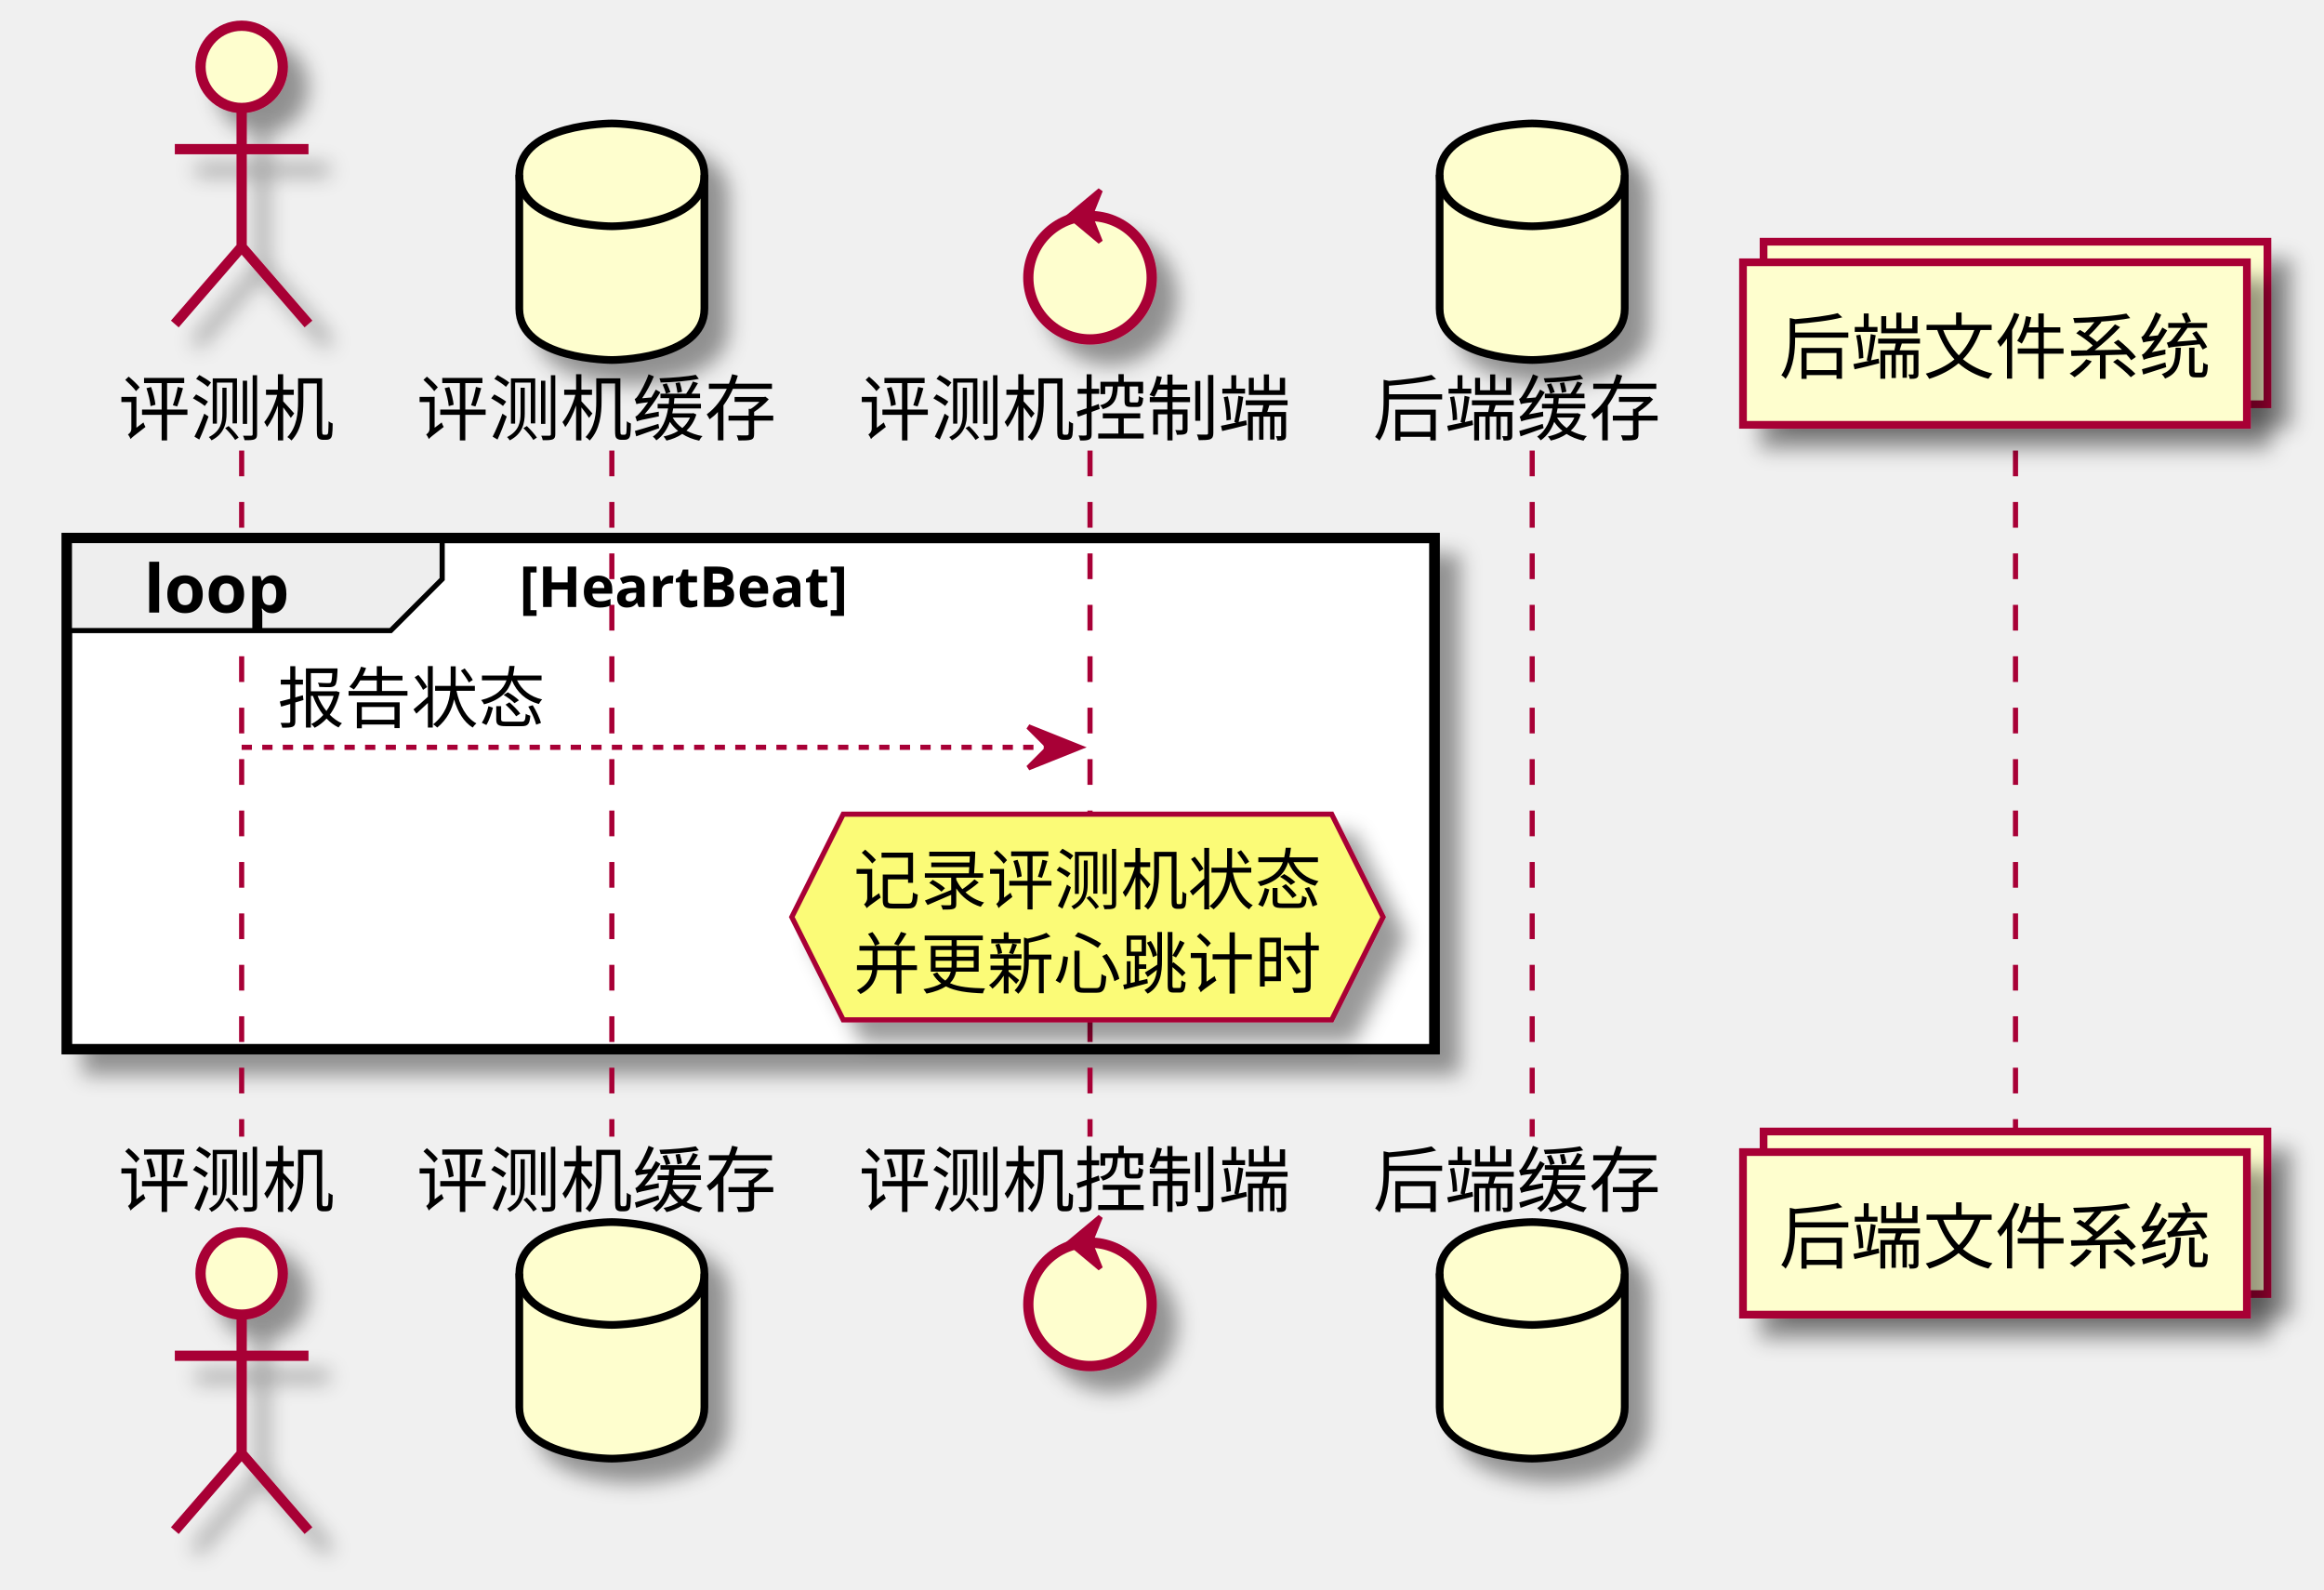
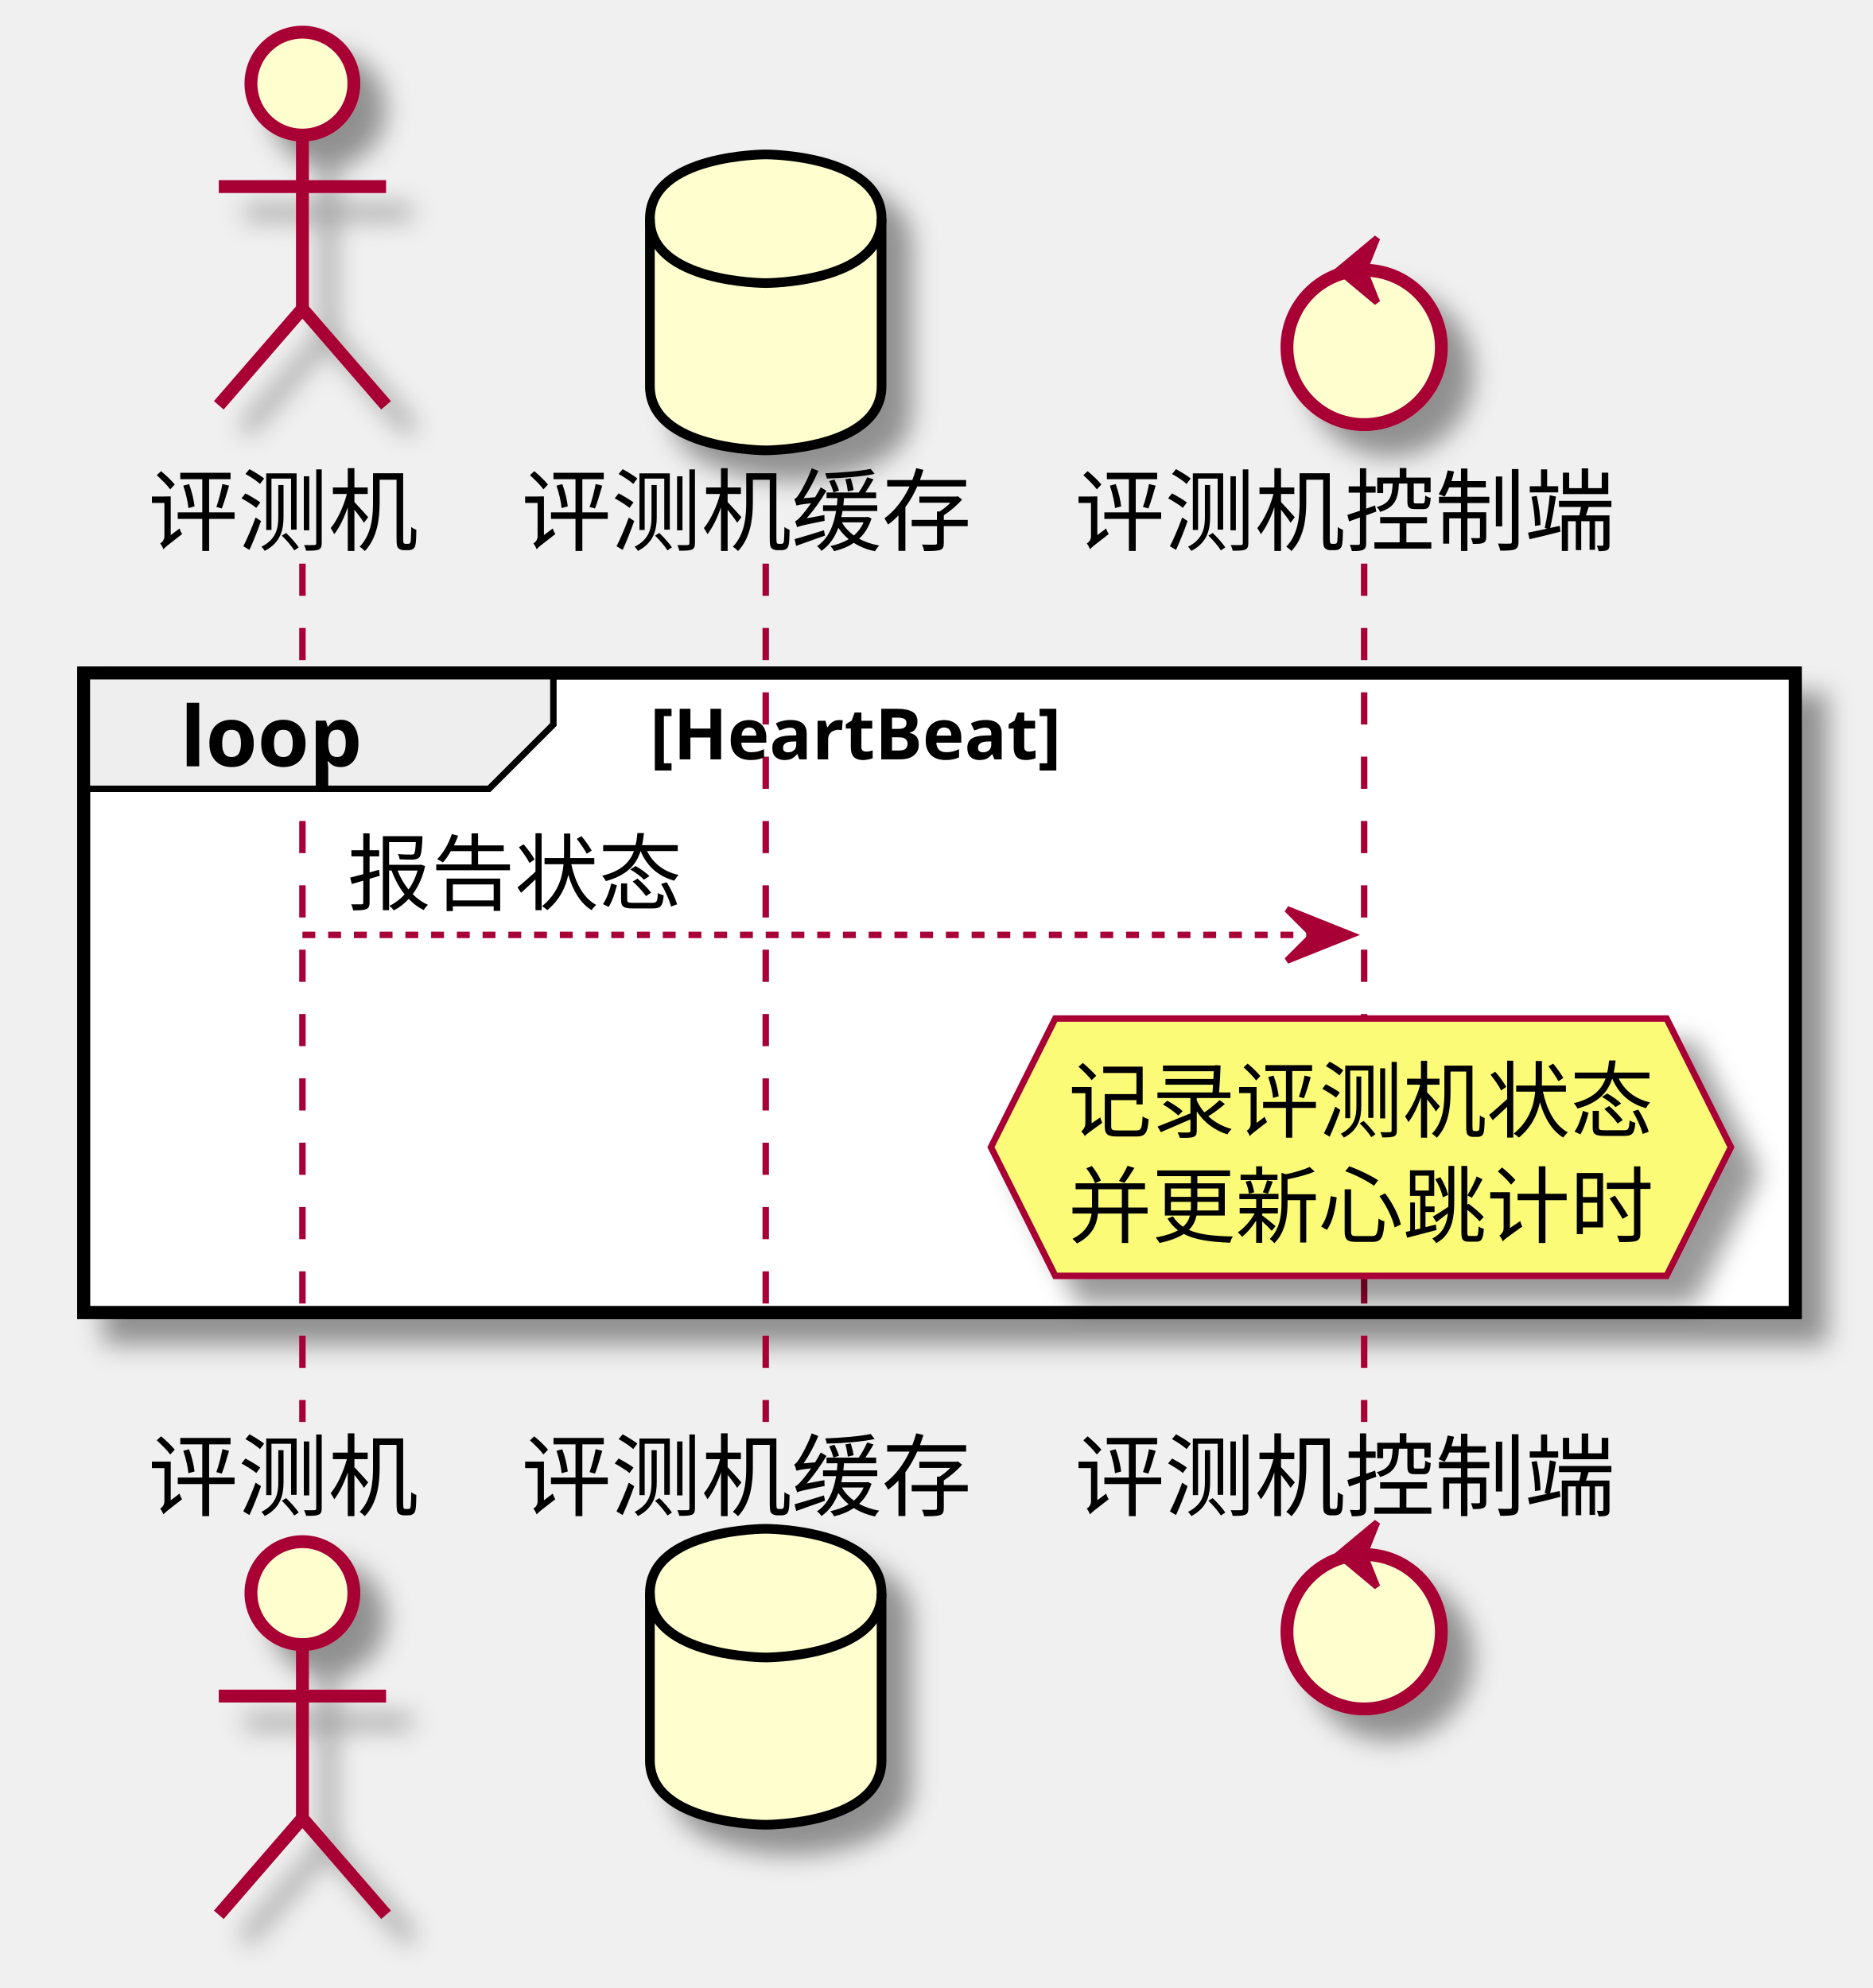
- <svg xmlns="http://www.w3.org/2000/svg" contentScriptType="application/ecmascript" contentStyleType="text/css" height="309px" preserveAspectRatio="none" style="width:452px;height:309px;" version="1.1" viewBox="0 0 452 309" width="452px" zoomAndPan="magnify">
+ <svg xmlns="http://www.w3.org/2000/svg" contentScriptType="application/ecmascript" contentStyleType="text/css" height="309px" preserveAspectRatio="none" style="width:291px;height:309px;" version="1.1" viewBox="0 0 291 309" width="291px" zoomAndPan="magnify">
  <defs>
-     <filter height="300%" id="f14d91fmq92xvm" width="300%" x="-1" y="-1">
+     <filter height="300%" id="fdqjkl2586f6j" width="300%" x="-1" y="-1">
      <feGaussianBlur result="blurOut" stdDeviation="2.0" />
      <feColorMatrix in="blurOut" result="blurOut2" type="matrix" values="0 0 0 0 0 0 0 0 0 0 0 0 0 0 0 0 0 0 .4 0" />
      <feOffset dx="4.0" dy="4.0" in="blurOut2" result="blurOut3" />
      <feBlend in="SourceGraphic" in2="blurOut3" mode="normal" />
    </filter>
  </defs>
  <g>
-     <rect fill="#FFFFFF" filter="url(#f14d91fmq92xvm)" height="99.406" style="stroke: #000000; stroke-width: 2.0;" width="266" x="13" y="104.609" />
+     <rect fill="#FFFFFF" filter="url(#fdqjkl2586f6j)" height="99.406" style="stroke: #000000; stroke-width: 2.0;" width="266" x="13" y="104.609" />
    <line style="stroke: #A80036; stroke-width: 1.0; stroke-dasharray: 5.0,5.0;" x1="47" x2="47" y1="87.609" y2="221.016" />
    <line style="stroke: #A80036; stroke-width: 1.0; stroke-dasharray: 5.0,5.0;" x1="119" x2="119" y1="87.609" y2="221.016" />
    <line style="stroke: #A80036; stroke-width: 1.0; stroke-dasharray: 5.0,5.0;" x1="212" x2="212" y1="87.609" y2="221.016" />
-     <line style="stroke: #A80036; stroke-width: 1.0; stroke-dasharray: 5.0,5.0;" x1="298" x2="298" y1="87.609" y2="221.016" />
-     <line style="stroke: #A80036; stroke-width: 1.0; stroke-dasharray: 5.0,5.0;" x1="392" x2="392" y1="87.609" y2="221.016" />
    <text fill="#000000" font-family="sans-serif" font-size="14" lengthAdjust="spacingAndGlyphs" textLength="42" x="23" y="84.533">评测机</text>
-     <ellipse cx="47" cy="13" fill="#FEFECE" filter="url(#f14d91fmq92xvm)" rx="8" ry="8" style="stroke: #A80036; stroke-width: 2.0;" />
-     <path d="M47,21 L47,48 M34,29 L60,29 M47,48 L34,63 M47,48 L60,63 " fill="none" filter="url(#f14d91fmq92xvm)" style="stroke: #A80036; stroke-width: 2.0;" />
+     <ellipse cx="47" cy="13" fill="#FEFECE" filter="url(#fdqjkl2586f6j)" rx="8" ry="8" style="stroke: #A80036; stroke-width: 2.0;" />
+     <path d="M47,21 L47,48 M34,29 L60,29 M47,48 L34,63 M47,48 L60,63 " fill="none" filter="url(#fdqjkl2586f6j)" style="stroke: #A80036; stroke-width: 2.0;" />
    <text fill="#000000" font-family="sans-serif" font-size="14" lengthAdjust="spacingAndGlyphs" textLength="42" x="23" y="234.549">评测机</text>
-     <ellipse cx="47" cy="247.625" fill="#FEFECE" filter="url(#f14d91fmq92xvm)" rx="8" ry="8" style="stroke: #A80036; stroke-width: 2.0;" />
-     <path d="M47,255.625 L47,282.625 M34,263.625 L60,263.625 M47,282.625 L34,297.625 M47,282.625 L60,297.625 " fill="none" filter="url(#f14d91fmq92xvm)" style="stroke: #A80036; stroke-width: 2.0;" />
+     <ellipse cx="47" cy="247.625" fill="#FEFECE" filter="url(#fdqjkl2586f6j)" rx="8" ry="8" style="stroke: #A80036; stroke-width: 2.0;" />
+     <path d="M47,255.625 L47,282.625 M34,263.625 L60,263.625 M47,282.625 L34,297.625 M47,282.625 L60,297.625 " fill="none" filter="url(#fdqjkl2586f6j)" style="stroke: #A80036; stroke-width: 2.0;" />
    <text fill="#000000" font-family="sans-serif" font-size="14" lengthAdjust="spacingAndGlyphs" textLength="70" x="81" y="84.533">评测机缓存</text>
-     <path d="M101,34 C101,24 119,24 119,24 C119,24 137,24 137,34 L137,60 C137,70 119,70 119,70 C119,70 101,70 101,60 L101,34 " fill="#FEFECE" filter="url(#f14d91fmq92xvm)" style="stroke: #000000; stroke-width: 1.5;" />
+     <path d="M101,34 C101,24 119,24 119,24 C119,24 137,24 137,34 L137,60 C137,70 119,70 119,70 C119,70 101,70 101,60 L101,34 " fill="#FEFECE" filter="url(#fdqjkl2586f6j)" style="stroke: #000000; stroke-width: 1.5;" />
    <path d="M101,34 C101,44 119,44 119,44 C119,44 137,44 137,34 " fill="none" style="stroke: #000000; stroke-width: 1.5;" />
    <text fill="#000000" font-family="sans-serif" font-size="14" lengthAdjust="spacingAndGlyphs" textLength="70" x="81" y="234.549">评测机缓存</text>
-     <path d="M101,247.625 C101,237.625 119,237.625 119,237.625 C119,237.625 137,237.625 137,247.625 L137,273.625 C137,283.625 119,283.625 119,283.625 C119,283.625 101,283.625 101,273.625 L101,247.625 " fill="#FEFECE" filter="url(#f14d91fmq92xvm)" style="stroke: #000000; stroke-width: 1.5;" />
+     <path d="M101,247.625 C101,237.625 119,237.625 119,237.625 C119,237.625 137,237.625 137,247.625 L137,273.625 C137,283.625 119,283.625 119,283.625 C119,283.625 101,283.625 101,273.625 L101,247.625 " fill="#FEFECE" filter="url(#fdqjkl2586f6j)" style="stroke: #000000; stroke-width: 1.5;" />
    <path d="M101,247.625 C101,257.625 119,257.625 119,257.625 C119,257.625 137,257.625 137,247.625 " fill="none" style="stroke: #000000; stroke-width: 1.5;" />
    <text fill="#000000" font-family="sans-serif" font-size="14" lengthAdjust="spacingAndGlyphs" textLength="84" x="167" y="84.533">评测机控制端</text>
-     <ellipse cx="212" cy="54" fill="#FEFECE" filter="url(#f14d91fmq92xvm)" rx="12" ry="12" style="stroke: #A80036; stroke-width: 2.0;" />
+     <ellipse cx="212" cy="54" fill="#FEFECE" filter="url(#fdqjkl2586f6j)" rx="12" ry="12" style="stroke: #A80036; stroke-width: 2.0;" />
    <polygon fill="#A80036" points="208,42,214,37,212,42,214,47,208,42" style="stroke: #A80036; stroke-width: 1.0;" />
    <text fill="#000000" font-family="sans-serif" font-size="14" lengthAdjust="spacingAndGlyphs" textLength="84" x="167" y="234.549">评测机控制端</text>
-     <ellipse cx="212" cy="253.625" fill="#FEFECE" filter="url(#f14d91fmq92xvm)" rx="12" ry="12" style="stroke: #A80036; stroke-width: 2.0;" />
+     <ellipse cx="212" cy="253.625" fill="#FEFECE" filter="url(#fdqjkl2586f6j)" rx="12" ry="12" style="stroke: #A80036; stroke-width: 2.0;" />
    <polygon fill="#A80036" points="208,241.625,214,236.625,212,241.625,214,246.625,208,241.625" style="stroke: #A80036; stroke-width: 1.0;" />
-     <text fill="#000000" font-family="sans-serif" font-size="14" lengthAdjust="spacingAndGlyphs" textLength="56" x="267" y="84.533">后端缓存</text>
-     <path d="M280,34 C280,24 298,24 298,24 C298,24 316,24 316,34 L316,60 C316,70 298,70 298,70 C298,70 280,70 280,60 L280,34 " fill="#FEFECE" filter="url(#f14d91fmq92xvm)" style="stroke: #000000; stroke-width: 1.5;" />
-     <path d="M280,34 C280,44 298,44 298,44 C298,44 316,44 316,34 " fill="none" style="stroke: #000000; stroke-width: 1.5;" />
-     <text fill="#000000" font-family="sans-serif" font-size="14" lengthAdjust="spacingAndGlyphs" textLength="56" x="267" y="234.549">后端缓存</text>
-     <path d="M280,247.625 C280,237.625 298,237.625 298,237.625 C298,237.625 316,237.625 316,247.625 L316,273.625 C316,283.625 298,283.625 298,283.625 C298,283.625 280,283.625 280,273.625 L280,247.625 " fill="#FEFECE" filter="url(#f14d91fmq92xvm)" style="stroke: #000000; stroke-width: 1.5;" />
-     <path d="M280,247.625 C280,257.625 298,257.625 298,257.625 C298,257.625 316,257.625 316,247.625 " fill="none" style="stroke: #000000; stroke-width: 1.5;" />
-     <rect fill="#FEFECE" filter="url(#f14d91fmq92xvm)" height="31.609" style="stroke: #A80036; stroke-width: 1.5;" width="98" x="343" y="47" />
-     <rect fill="#FEFECE" filter="url(#f14d91fmq92xvm)" height="31.609" style="stroke: #A80036; stroke-width: 1.5;" width="98" x="339" y="51" />
-     <text fill="#000000" font-family="sans-serif" font-size="14" lengthAdjust="spacingAndGlyphs" textLength="84" x="346" y="72.533">后端文件系统</text>
-     <rect fill="#FEFECE" filter="url(#f14d91fmq92xvm)" height="31.609" style="stroke: #A80036; stroke-width: 1.5;" width="98" x="343" y="220.016" />
-     <rect fill="#FEFECE" filter="url(#f14d91fmq92xvm)" height="31.609" style="stroke: #A80036; stroke-width: 1.5;" width="98" x="339" y="224.016" />
-     <text fill="#000000" font-family="sans-serif" font-size="14" lengthAdjust="spacingAndGlyphs" textLength="84" x="346" y="245.549">后端文件系统</text>
    <path d="M13,104.609 L86,104.609 L86,112.609 L76,122.609 L13,122.609 L13,104.609 " fill="#EEEEEE" style="stroke: #000000; stroke-width: 1.0;" />
    <rect fill="none" height="99.406" style="stroke: #000000; stroke-width: 2.0;" width="266" x="13" y="104.609" />
    <text fill="#000000" font-family="sans-serif" font-size="13" font-weight="bold" lengthAdjust="spacingAndGlyphs" textLength="28" x="28" y="119.105">loop</text>
    <text fill="#000000" font-family="sans-serif" font-size="11" font-weight="bold" lengthAdjust="spacingAndGlyphs" textLength="61" x="101" y="118.028">[HeartBeat]</text>
    <polygon fill="#A80036" points="200,141.312,210,145.312,200,149.312,204,145.312" style="stroke: #A80036; stroke-width: 1.0;" />
    <line style="stroke: #A80036; stroke-width: 1.0; stroke-dasharray: 2.0,2.0;" x1="47" x2="206" y1="145.312" y2="145.312" />
    <text fill="#000000" font-family="sans-serif" font-size="13" lengthAdjust="spacingAndGlyphs" textLength="52" x="54" y="140.456">报告状态</text>
-     <polygon fill="#FBFB77" filter="url(#f14d91fmq92xvm)" points="164,158.312,259,158.312,269,178.312,259,198.312,164,198.312,154,178.312,164,158.312" style="stroke: #A80036; stroke-width: 1.0;" />
+     <polygon fill="#FBFB77" filter="url(#fdqjkl2586f6j)" points="164,158.312,259,158.312,269,178.312,259,198.312,164,198.312,154,178.312,164,158.312" style="stroke: #A80036; stroke-width: 1.0;" />
    <text fill="#000000" font-family="sans-serif" font-size="13" lengthAdjust="spacingAndGlyphs" textLength="91" x="166" y="175.808">记录评测机状态</text>
    <text fill="#000000" font-family="sans-serif" font-size="13" lengthAdjust="spacingAndGlyphs" textLength="91" x="166" y="192.159">并更新心跳计时</text>
  </g>
</svg>
